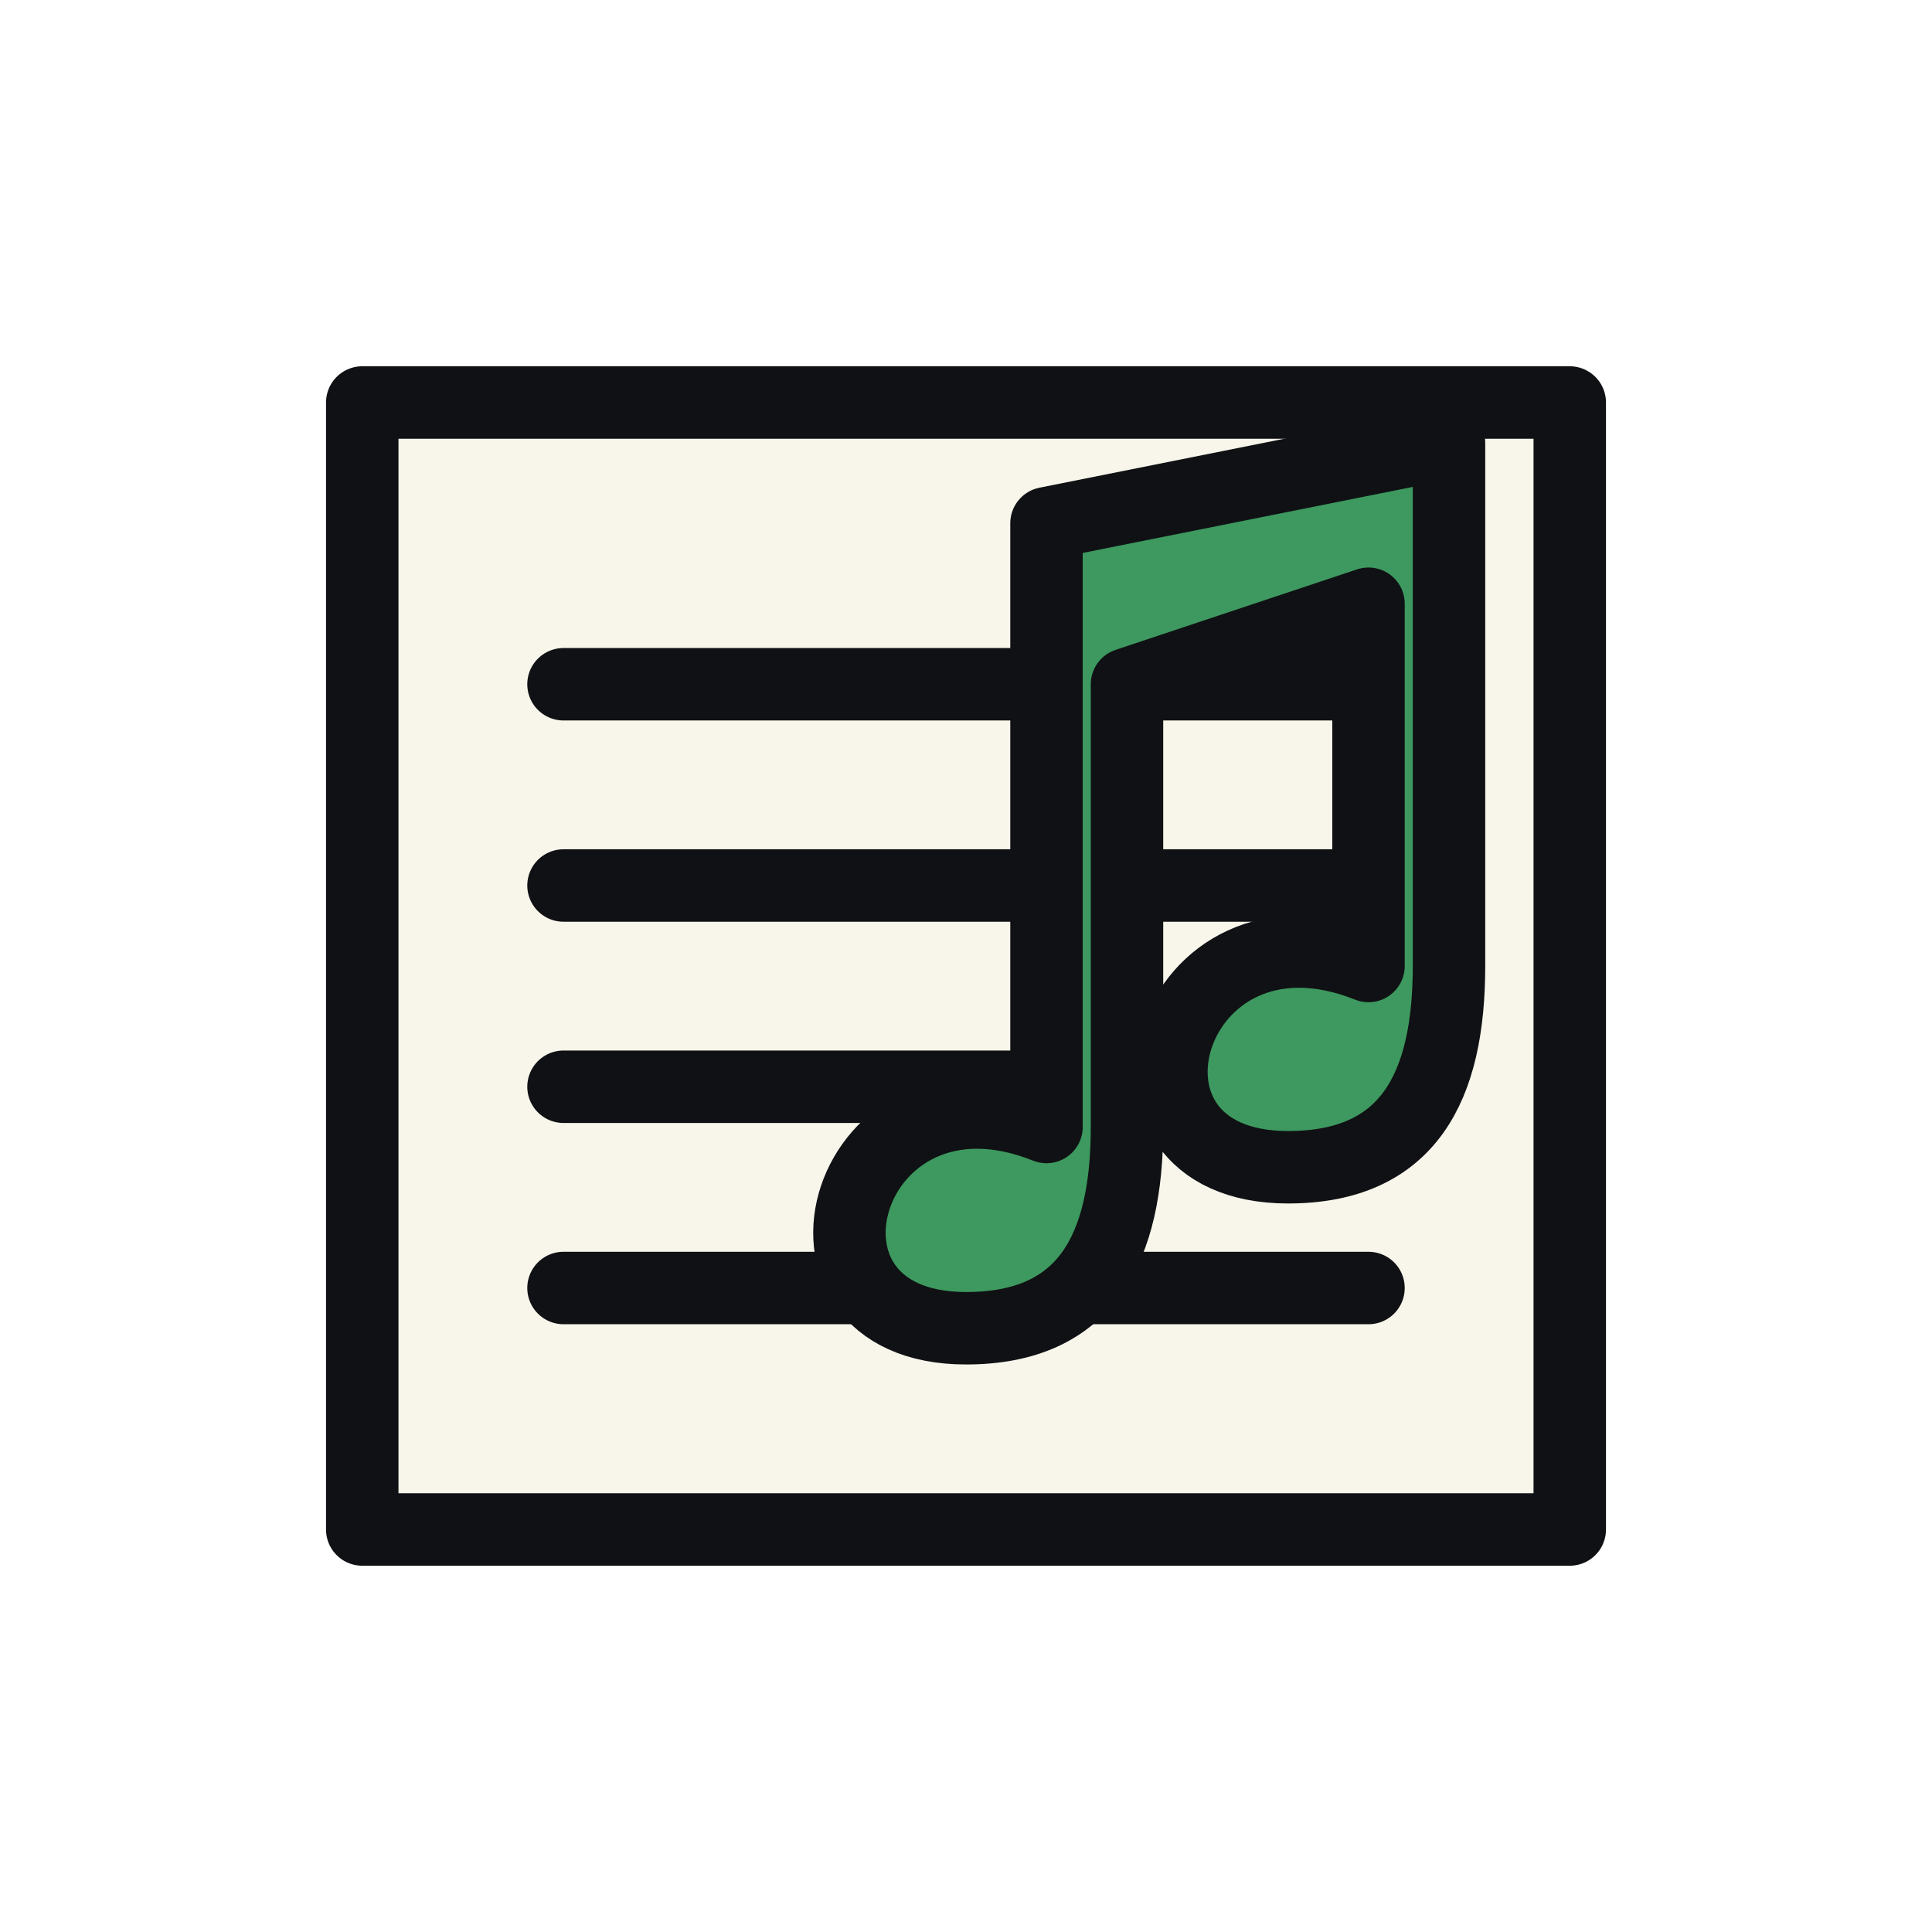
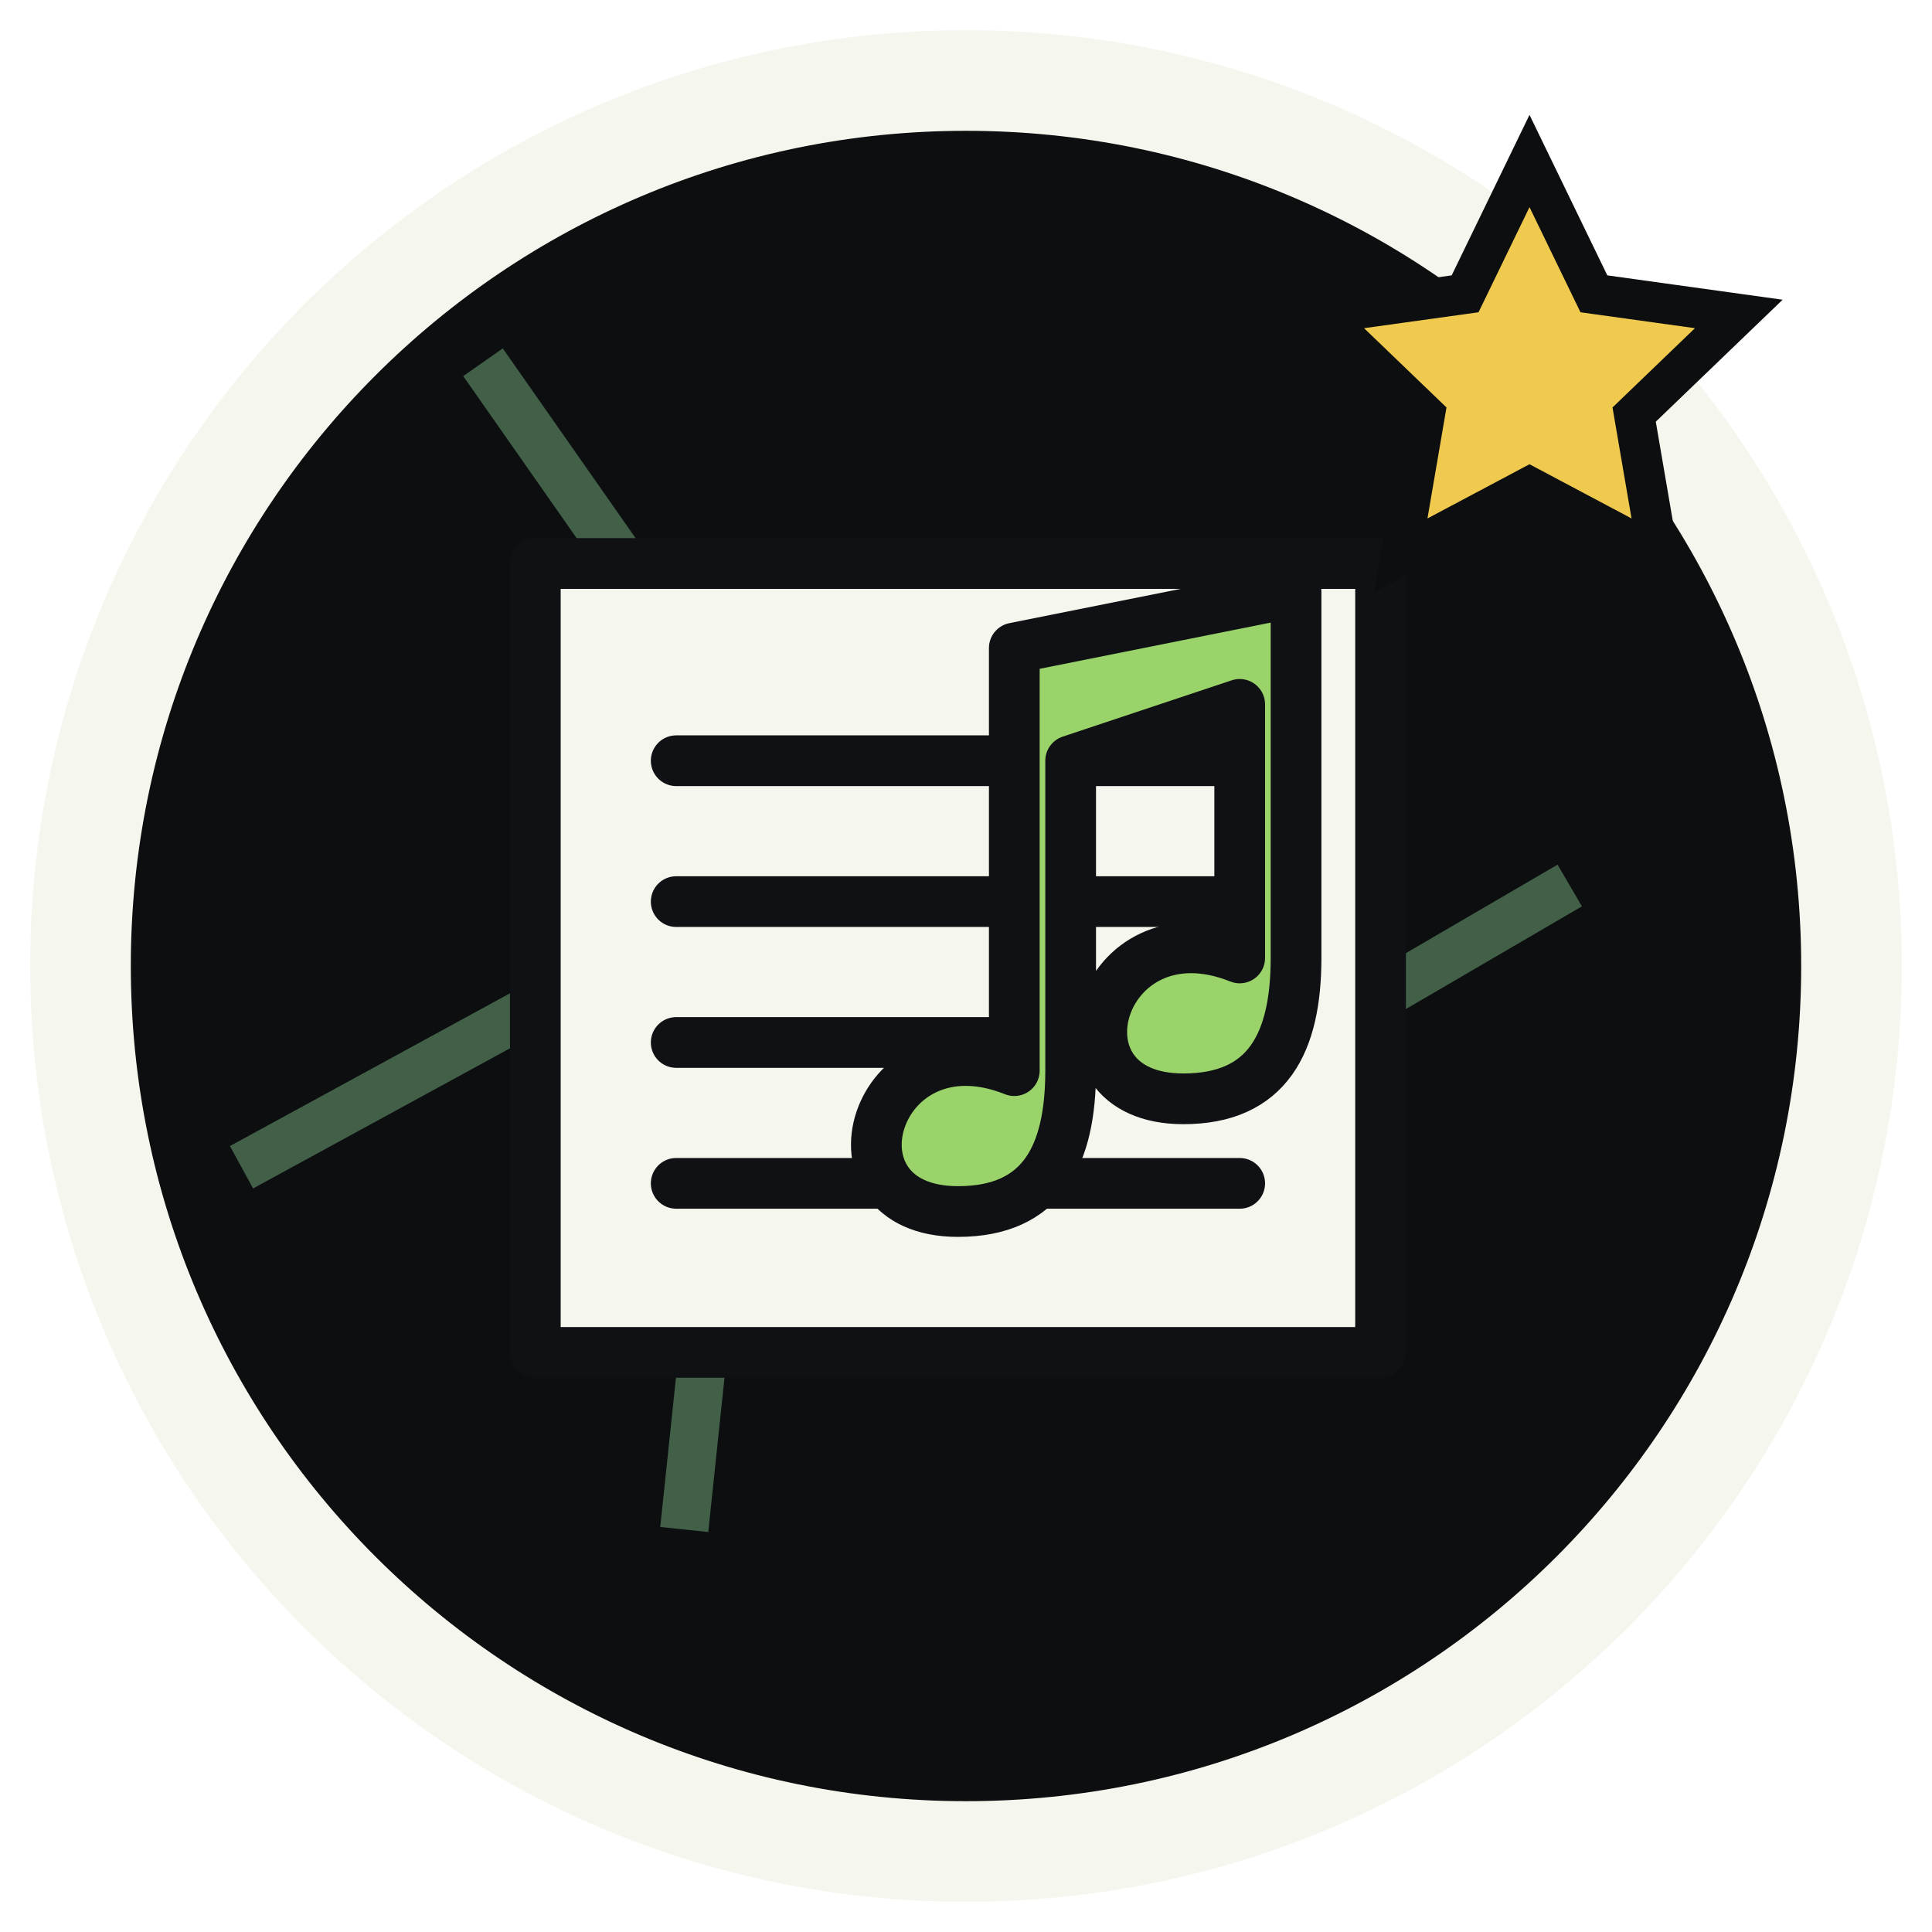
<svg xmlns="http://www.w3.org/2000/svg" width="480" height="480" viewBox="0 0 48 48">
-   <g stroke="#101114" stroke-width="1.8" stroke-linejoin="round" stroke-linecap="round">
-     <path fill="#f8f6eb" d="M9 10h30v28H9z" />
-     <path fill="none" d="M14 17h20m-20 5h20m-20 5h20m-20 5h20" />
-     <path fill="#3d995f" d="M26 13v15c-5-2-7 5-2 5 3 0 4-2 4-5V17l6-2v9c-5-2-7 5-2 5 3 0 4-2 4-5V11z" />
+   <circle cx="24" cy="24" r="22" fill="#0c0e10" stroke="#f5f6ed" stroke-width="2.5" />
+   <path d="M6 29l11-6 10 6 12-7M12 9l7 10-2 19" fill="none" stroke="#425f48" stroke-width="1.2" />
+   <g transform="translate(7 7) scale(.70)">
+     <g stroke="#101114" stroke-width="1.8" stroke-linejoin="round" stroke-linecap="round">
+       <path fill="#f5f6ed" d="M9 10h30v28H9z" />
+       <path fill="none" d="M14 17h20m-20 5h20m-20 5h20m-20 5h20" />
+       <path fill="#9ad36a" d="M26 13v15c-5-2-7 5-2 5 3 0 4-2 4-5V17l6-2v9c-5-2-7 5-2 5 3 0 4-2 4-5V11z" />
+     </g>
  </g>
+   <path d="M38 4l1.6 3.3 3.6.5-2.6 2.5.6 3.5-3.2-1.7-3.2 1.7.6-3.5-2.6-2.5 3.6-.5z" fill="#f0c94f" stroke="#0c0e10" stroke-width="1" />
</svg>
